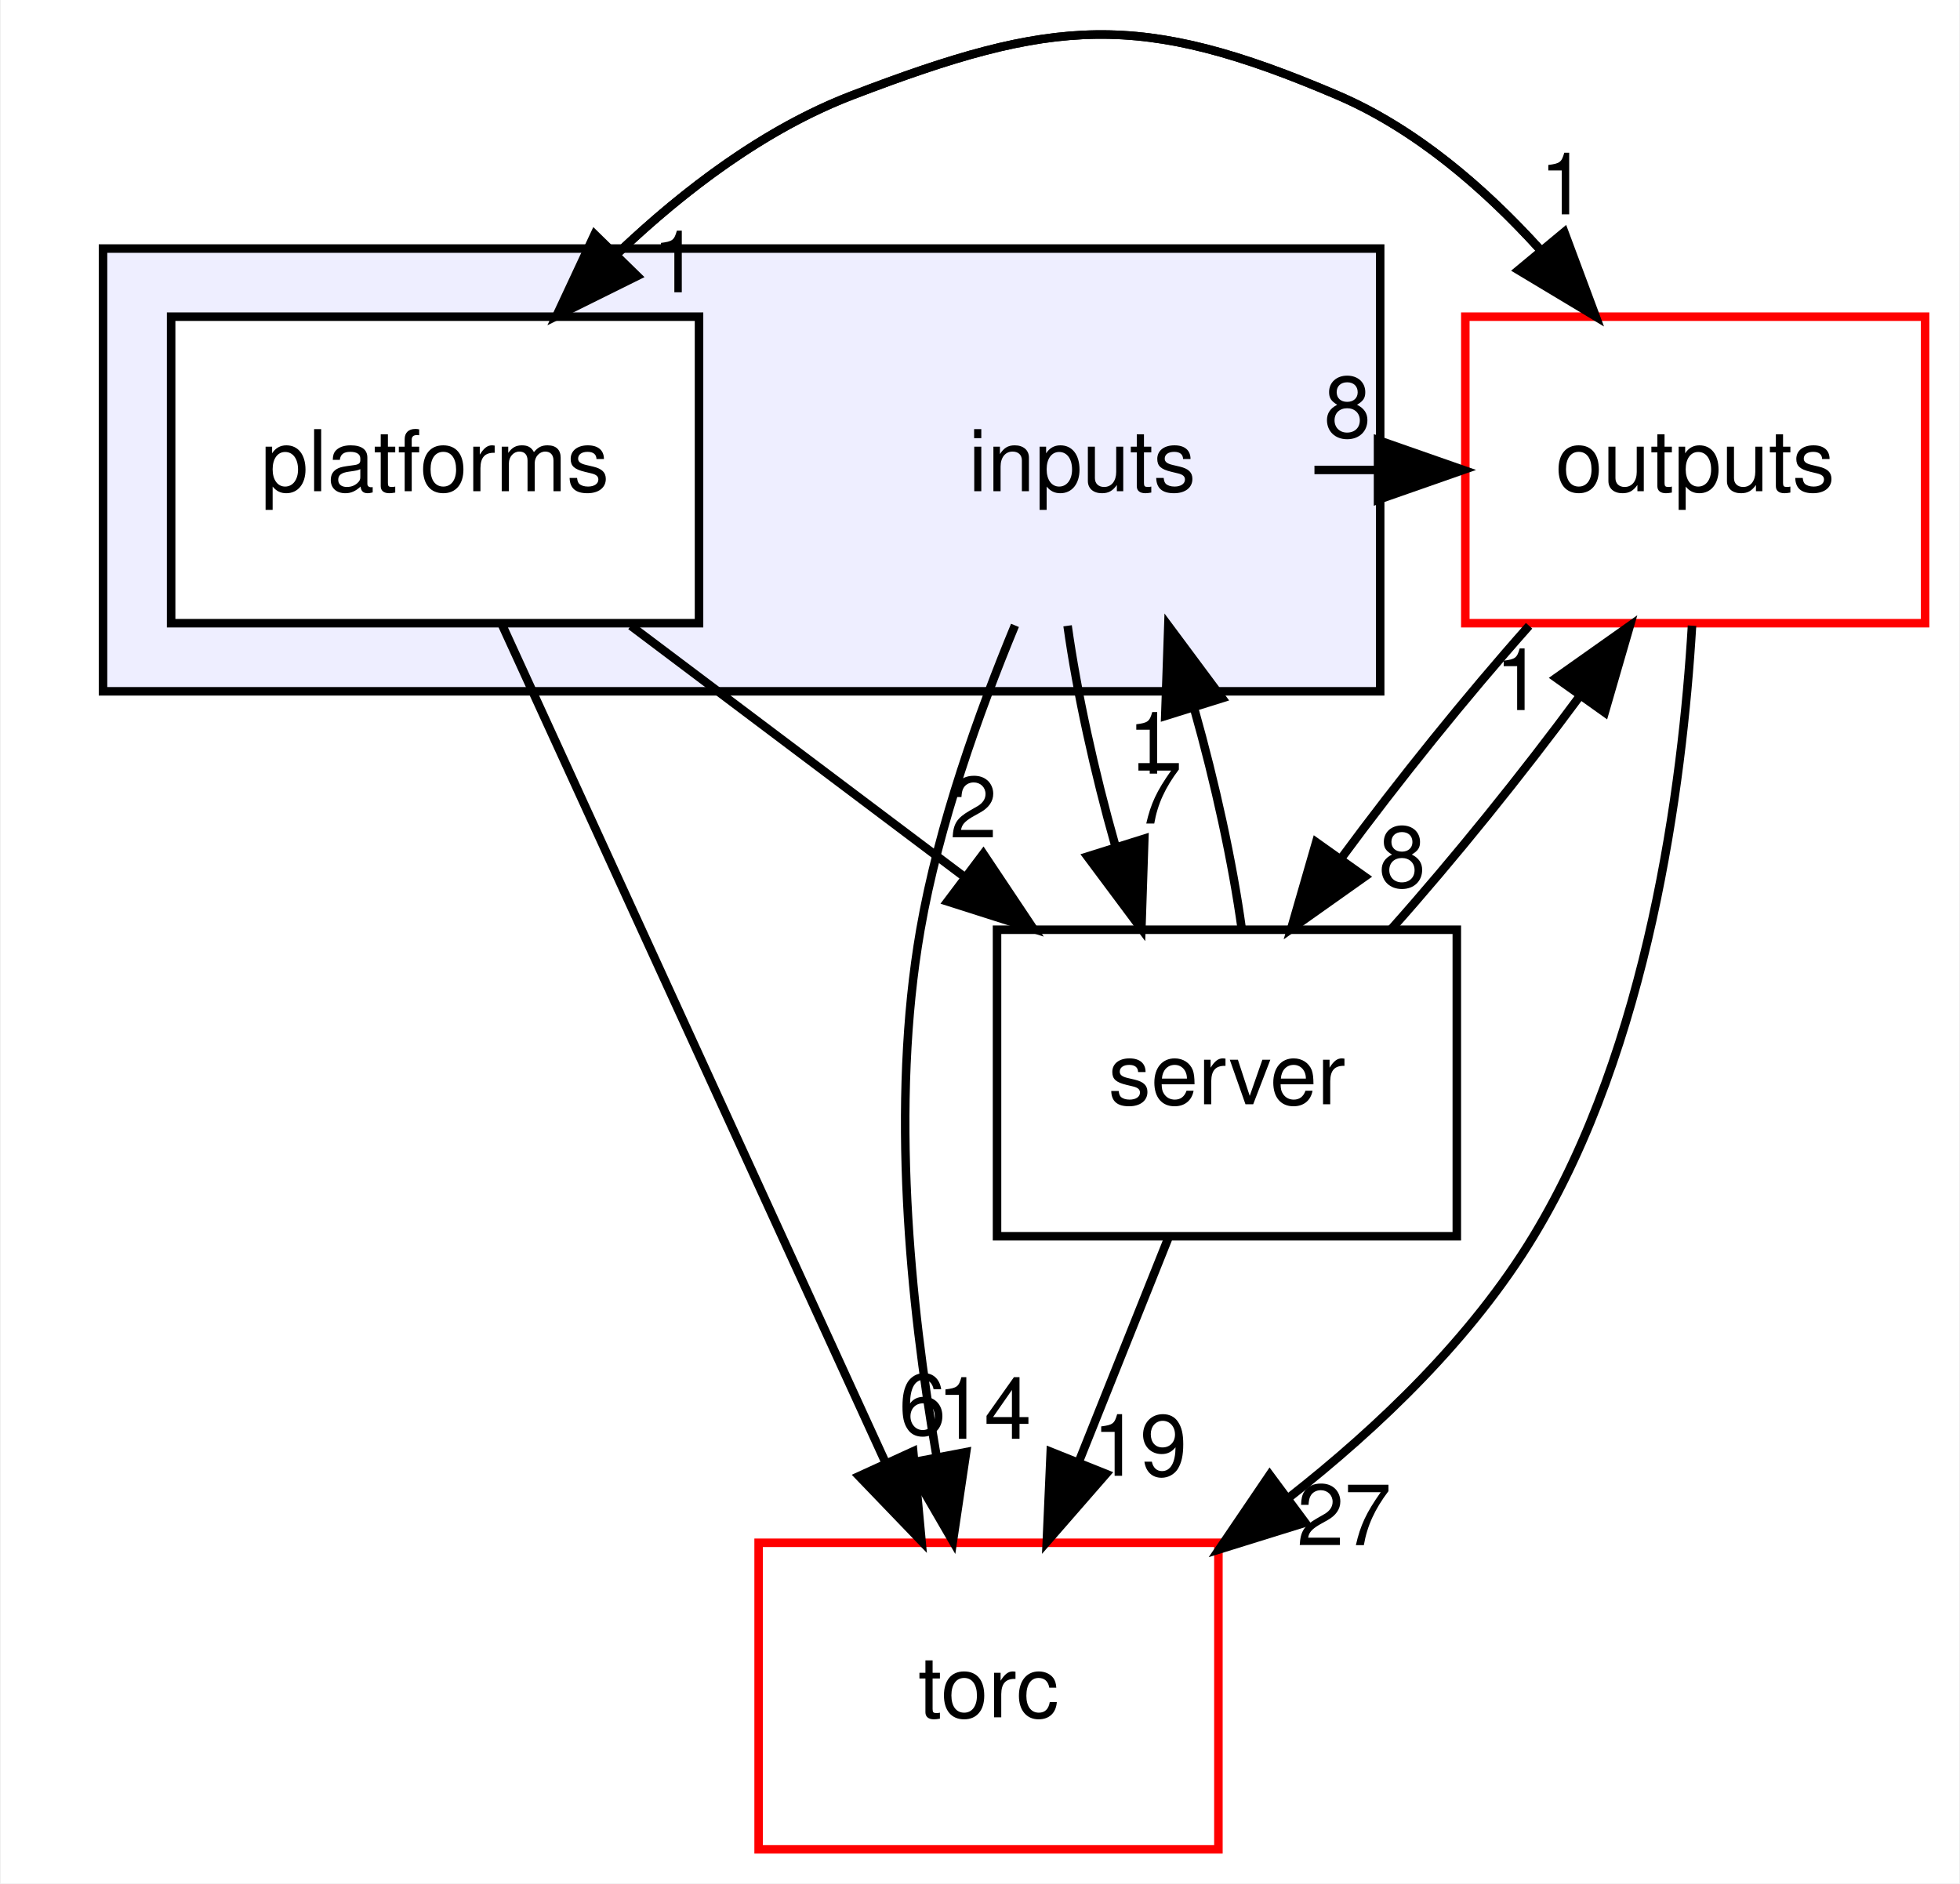
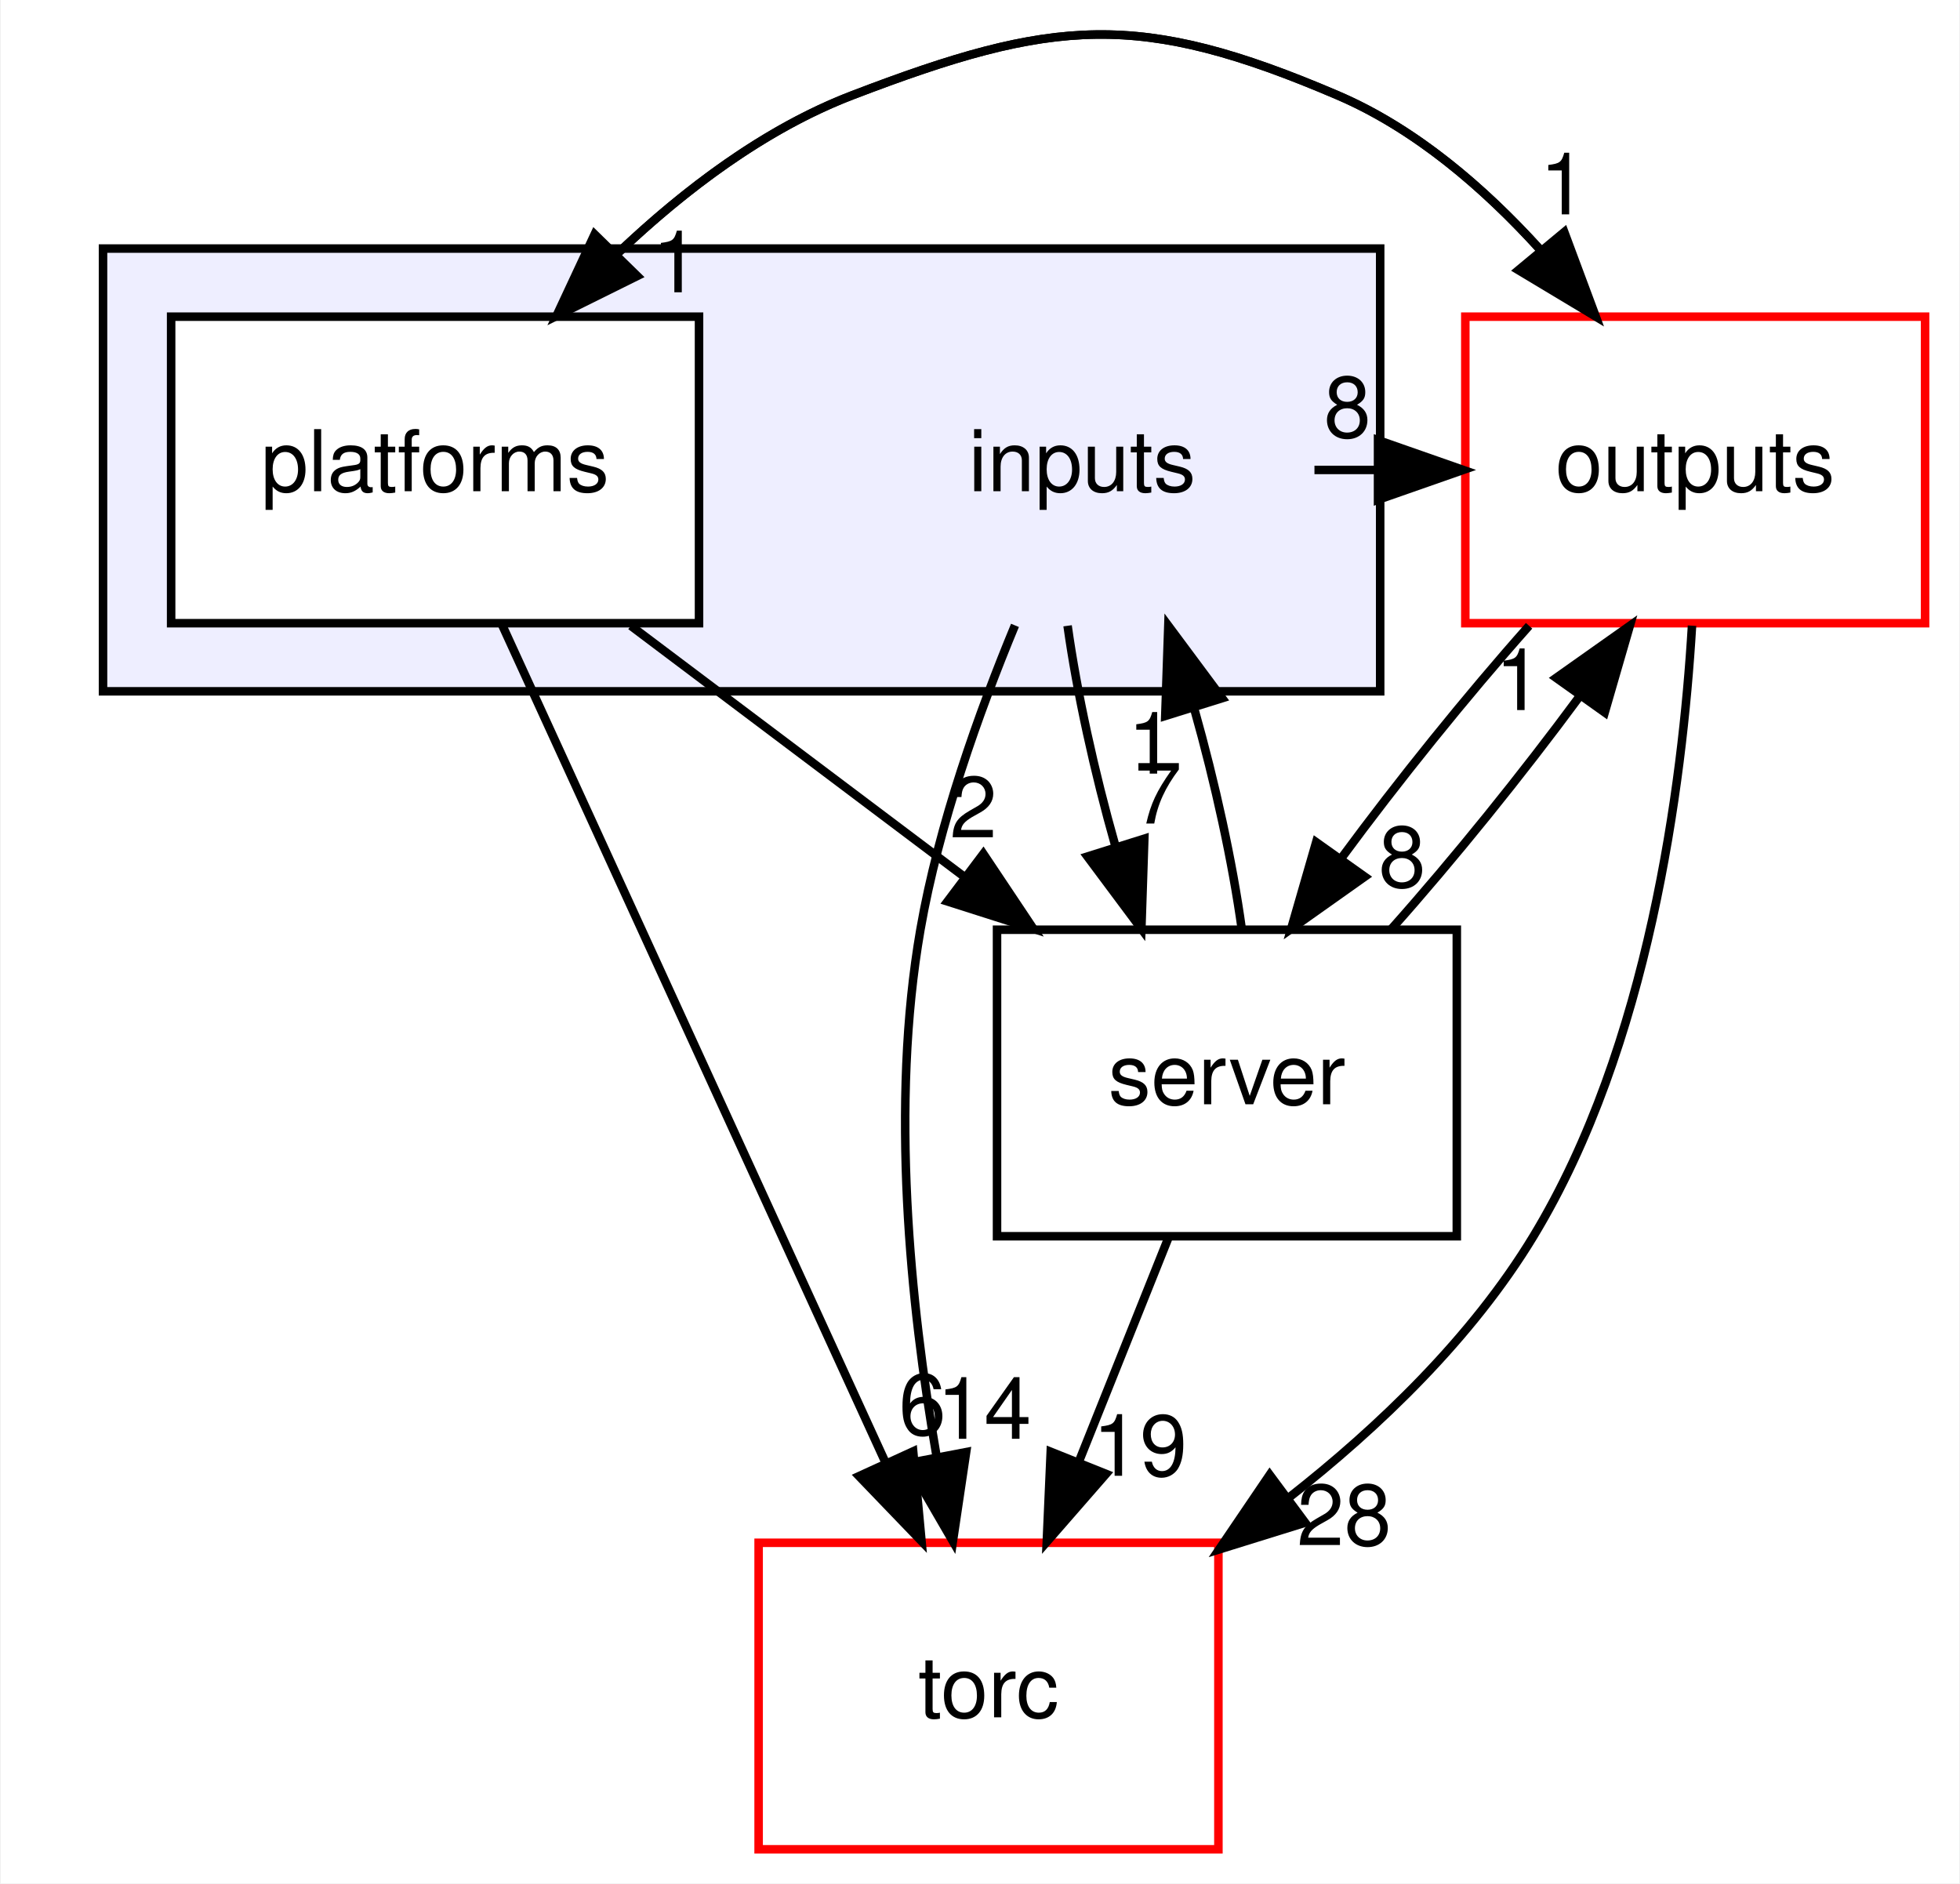
<svg xmlns="http://www.w3.org/2000/svg" xmlns:xlink="http://www.w3.org/1999/xlink" width="230pt" height="221pt" viewBox="0.00 0.00 230.00 221.19">
  <g id="graph0" class="graph" transform="scale(1 1) rotate(0) translate(4 217.192)">
    <polygon fill="white" stroke="none" points="-4,4 -4,-217.192 226,-217.192 226,4 -4,4" />
    <g id="clust1" class="cluster">
      <g id="a_clust1">
        <a xlink:href="dir_fb7b09e926df3dd6ae65d35d8e762017.html" target="_top">
          <polygon fill="#eeeeff" stroke="black" points="8,-136 8,-188 158,-188 158,-136 8,-136" />
        </a>
      </g>
    </g>
    <g id="node1" class="node">
      <text text-anchor="middle" x="123" y="-159.5" font-family="Helvetica,sans-Serif" font-size="10.00">inputs</text>
    </g>
    <g id="node3" class="node">
      <g id="a_node3">
        <a xlink:href="dir_19e1fafdf157c27762559b97f5d6a2d3.html" target="_top" xlink:title="torc">
          <polygon fill="white" stroke="red" points="139,-36 85,-36 85,-0 139,-0 139,-36" />
          <text text-anchor="middle" x="112" y="-15.5" font-family="Helvetica,sans-Serif" font-size="10.00">torc</text>
        </a>
      </g>
    </g>
    <g id="edge10" class="edge">
      <path fill="none" stroke="black" d="M115.107,-143.745C110.893,-133.577 106.143,-120.327 104,-108 100.436,-87.495 102.804,-64.039 105.866,-46.357" />
      <polygon fill="black" stroke="black" points="109.373,-46.651 107.815,-36.171 102.498,-45.335 109.373,-46.651" />
      <g id="a_edge10-headlabel">
        <a xlink:href="dir_000002_000004.html" target="_top" xlink:title="14">
          <text text-anchor="middle" x="111.486" y="-48.215" font-family="Helvetica,sans-Serif" font-size="10.00">14</text>
        </a>
      </g>
    </g>
    <g id="node4" class="node">
      <g id="a_node4">
        <a xlink:href="dir_d03bd041034a3e88cd281d61691321a9.html" target="_top" xlink:title="outputs">
          <polygon fill="white" stroke="red" points="222,-180 168,-180 168,-144 222,-144 222,-180" />
          <text text-anchor="middle" x="195" y="-159.5" font-family="Helvetica,sans-Serif" font-size="10.00">outputs</text>
        </a>
      </g>
    </g>
    <g id="edge11" class="edge">
      <path fill="none" stroke="black" d="M150.281,-162C152.738,-162 155.194,-162 157.651,-162" />
      <polygon fill="black" stroke="black" points="157.75,-165.5 167.75,-162 157.749,-158.5 157.75,-165.5" />
      <g id="a_edge11-headlabel">
        <a xlink:href="dir_000002_000007.html" target="_top" xlink:title="8">
          <text text-anchor="middle" x="154.155" y="-165.839" font-family="Helvetica,sans-Serif" font-size="10.00">8</text>
        </a>
      </g>
    </g>
    <g id="node5" class="node">
      <g id="a_node5">
        <a xlink:href="dir_41e1742e44e2de38b3bc91f993fed282.html" target="_top" xlink:title="server">
          <polygon fill="none" stroke="black" points="167,-108 113,-108 113,-72 167,-72 167,-108" />
          <text text-anchor="middle" x="140" y="-87.5" font-family="Helvetica,sans-Serif" font-size="10.00">server</text>
        </a>
      </g>
    </g>
    <g id="edge12" class="edge">
      <path fill="none" stroke="black" d="M121.287,-143.697C122.376,-135.898 124.434,-126.509 126.901,-117.829" />
      <polygon fill="black" stroke="black" points="130.298,-118.694 129.951,-108.104 123.618,-116.598 130.298,-118.694" />
      <g id="a_edge12-headlabel">
        <a xlink:href="dir_000002_000000.html" target="_top" xlink:title="7">
          <text text-anchor="middle" x="131.931" y="-120.473" font-family="Helvetica,sans-Serif" font-size="10.00">7</text>
        </a>
      </g>
    </g>
    <g id="node2" class="node">
      <g id="a_node2">
        <a xlink:href="dir_94a33b0d2c7d971598d92a73960ed717.html" target="_top" xlink:title="platforms">
          <polygon fill="white" stroke="black" points="78,-180 16,-180 16,-144 78,-144 78,-180" />
          <text text-anchor="middle" x="47" y="-159.5" font-family="Helvetica,sans-Serif" font-size="10.00">platforms</text>
        </a>
      </g>
    </g>
    <g id="edge4" class="edge">
      <path fill="none" stroke="black" d="M54.84,-143.871C66.016,-119.457 86.629,-74.426 99.808,-45.635" />
      <polygon fill="black" stroke="black" points="103.152,-46.739 104.132,-36.189 96.787,-43.825 103.152,-46.739" />
      <g id="a_edge4-headlabel">
        <a xlink:href="dir_000003_000004.html" target="_top" xlink:title="6">
          <text text-anchor="middle" x="104.238" y="-48.689" font-family="Helvetica,sans-Serif" font-size="10.00">6</text>
        </a>
      </g>
    </g>
    <g id="edge5" class="edge">
      <path fill="none" stroke="black" d="M61.25,-180.073C70.084,-189.765 82.334,-200.765 96,-206 119.657,-215.063 129.709,-215.966 153,-206 162.126,-202.095 170.213,-195.125 176.794,-187.868" />
      <polygon fill="black" stroke="black" points="179.622,-189.94 183.32,-180.012 174.238,-185.467 179.622,-189.94" />
      <g id="a_edge5-headlabel">
        <a xlink:href="dir_000003_000007.html" target="_top" xlink:title="1">
          <text text-anchor="middle" x="179.509" y="-192.019" font-family="Helvetica,sans-Serif" font-size="10.00">1</text>
        </a>
      </g>
    </g>
    <g id="edge6" class="edge">
      <path fill="none" stroke="black" d="M69.989,-143.697C81.814,-134.796 96.392,-123.823 109.179,-114.199" />
      <polygon fill="black" stroke="black" points="111.391,-116.915 117.276,-108.104 107.181,-111.322 111.391,-116.915" />
      <g id="a_edge6-headlabel">
        <a xlink:href="dir_000003_000000.html" target="_top" xlink:title="2">
          <text text-anchor="middle" x="110.226" y="-118.845" font-family="Helvetica,sans-Serif" font-size="10.00">2</text>
        </a>
      </g>
    </g>
    <g id="edge2" class="edge">
      <path fill="none" stroke="black" d="M183.32,-180.012C175.927,-189.682 165.427,-200.682 153,-206 129.709,-215.966 119.657,-215.063 96,-206 85.75,-202.073 76.297,-194.904 68.485,-187.477" />
      <polygon fill="black" stroke="black" points="70.743,-184.779 61.25,-180.073 65.736,-189.672 70.743,-184.779" />
      <g id="a_edge2-headlabel">
        <a xlink:href="dir_000007_000003.html" target="_top" xlink:title="1">
          <text text-anchor="middle" x="75.286" y="-182.866" font-family="Helvetica,sans-Serif" font-size="10.00">1</text>
        </a>
      </g>
    </g>
    <g id="edge1" class="edge">
      <path fill="none" stroke="black" d="M194.625,-143.709C193.497,-124.824 189.509,-94.296 176,-72 168.792,-60.103 157.934,-49.649 147.199,-41.239" />
      <polygon fill="black" stroke="black" points="149.193,-38.361 139.076,-35.216 145.024,-43.984 149.193,-38.361" />
      <g id="a_edge1-headlabel">
-         <a xlink:href="dir_000007_000004.html" target="_top" xlink:title="27">
-           <text text-anchor="middle" x="153.772" y="-35.721" font-family="Helvetica,sans-Serif" font-size="10.00">27</text>
+         <a xlink:href="dir_000007_000004.html" target="_top" xlink:title="28">
+           <text text-anchor="middle" x="153.772" y="-35.721" font-family="Helvetica,sans-Serif" font-size="10.00">28</text>
        </a>
      </g>
    </g>
    <g id="edge3" class="edge">
      <path fill="none" stroke="black" d="M175.489,-143.697C168.18,-135.474 160.129,-125.483 153.453,-116.421" />
      <polygon fill="black" stroke="black" points="156.189,-114.229 147.544,-108.104 150.483,-118.283 156.189,-114.229" />
      <g id="a_edge3-headlabel">
        <a xlink:href="dir_000007_000000.html" target="_top" xlink:title="8">
          <text text-anchor="middle" x="160.586" y="-113.014" font-family="Helvetica,sans-Serif" font-size="10.00">8</text>
        </a>
      </g>
    </g>
    <g id="edge9" class="edge">
      <path fill="none" stroke="black" d="M141.741,-108.104C140.668,-115.876 138.622,-125.257 136.162,-133.949" />
      <polygon fill="black" stroke="black" points="132.758,-133.108 133.118,-143.697 139.44,-135.195 132.758,-133.108" />
      <g id="a_edge9-headlabel">
        <a xlink:href="dir_000000_000002.html" target="_top" xlink:title="1">
          <text text-anchor="middle" x="131.12" y="-126.33" font-family="Helvetica,sans-Serif" font-size="10.00">1</text>
        </a>
      </g>
    </g>
    <g id="edge7" class="edge">
      <path fill="none" stroke="black" d="M133.079,-71.697C129.925,-63.813 126.122,-54.304 122.619,-45.546" />
      <polygon fill="black" stroke="black" points="125.805,-44.089 118.842,-36.104 119.306,-46.689 125.805,-44.089" />
      <g id="a_edge7-headlabel">
        <a xlink:href="dir_000000_000004.html" target="_top" xlink:title="19">
          <text text-anchor="middle" x="129.777" y="-43.872" font-family="Helvetica,sans-Serif" font-size="10.00">19</text>
        </a>
      </g>
    </g>
    <g id="edge8" class="edge">
      <path fill="none" stroke="black" d="M159.334,-108.104C166.631,-116.298 174.687,-126.282 181.385,-135.359" />
      <polygon fill="black" stroke="black" points="178.669,-137.58 187.32,-143.697 184.372,-133.52 178.669,-137.58" />
      <g id="a_edge8-headlabel">
        <a xlink:href="dir_000000_000007.html" target="_top" xlink:title="1">
          <text text-anchor="middle" x="174.271" y="-133.799" font-family="Helvetica,sans-Serif" font-size="10.00">1</text>
        </a>
      </g>
    </g>
  </g>
</svg>
